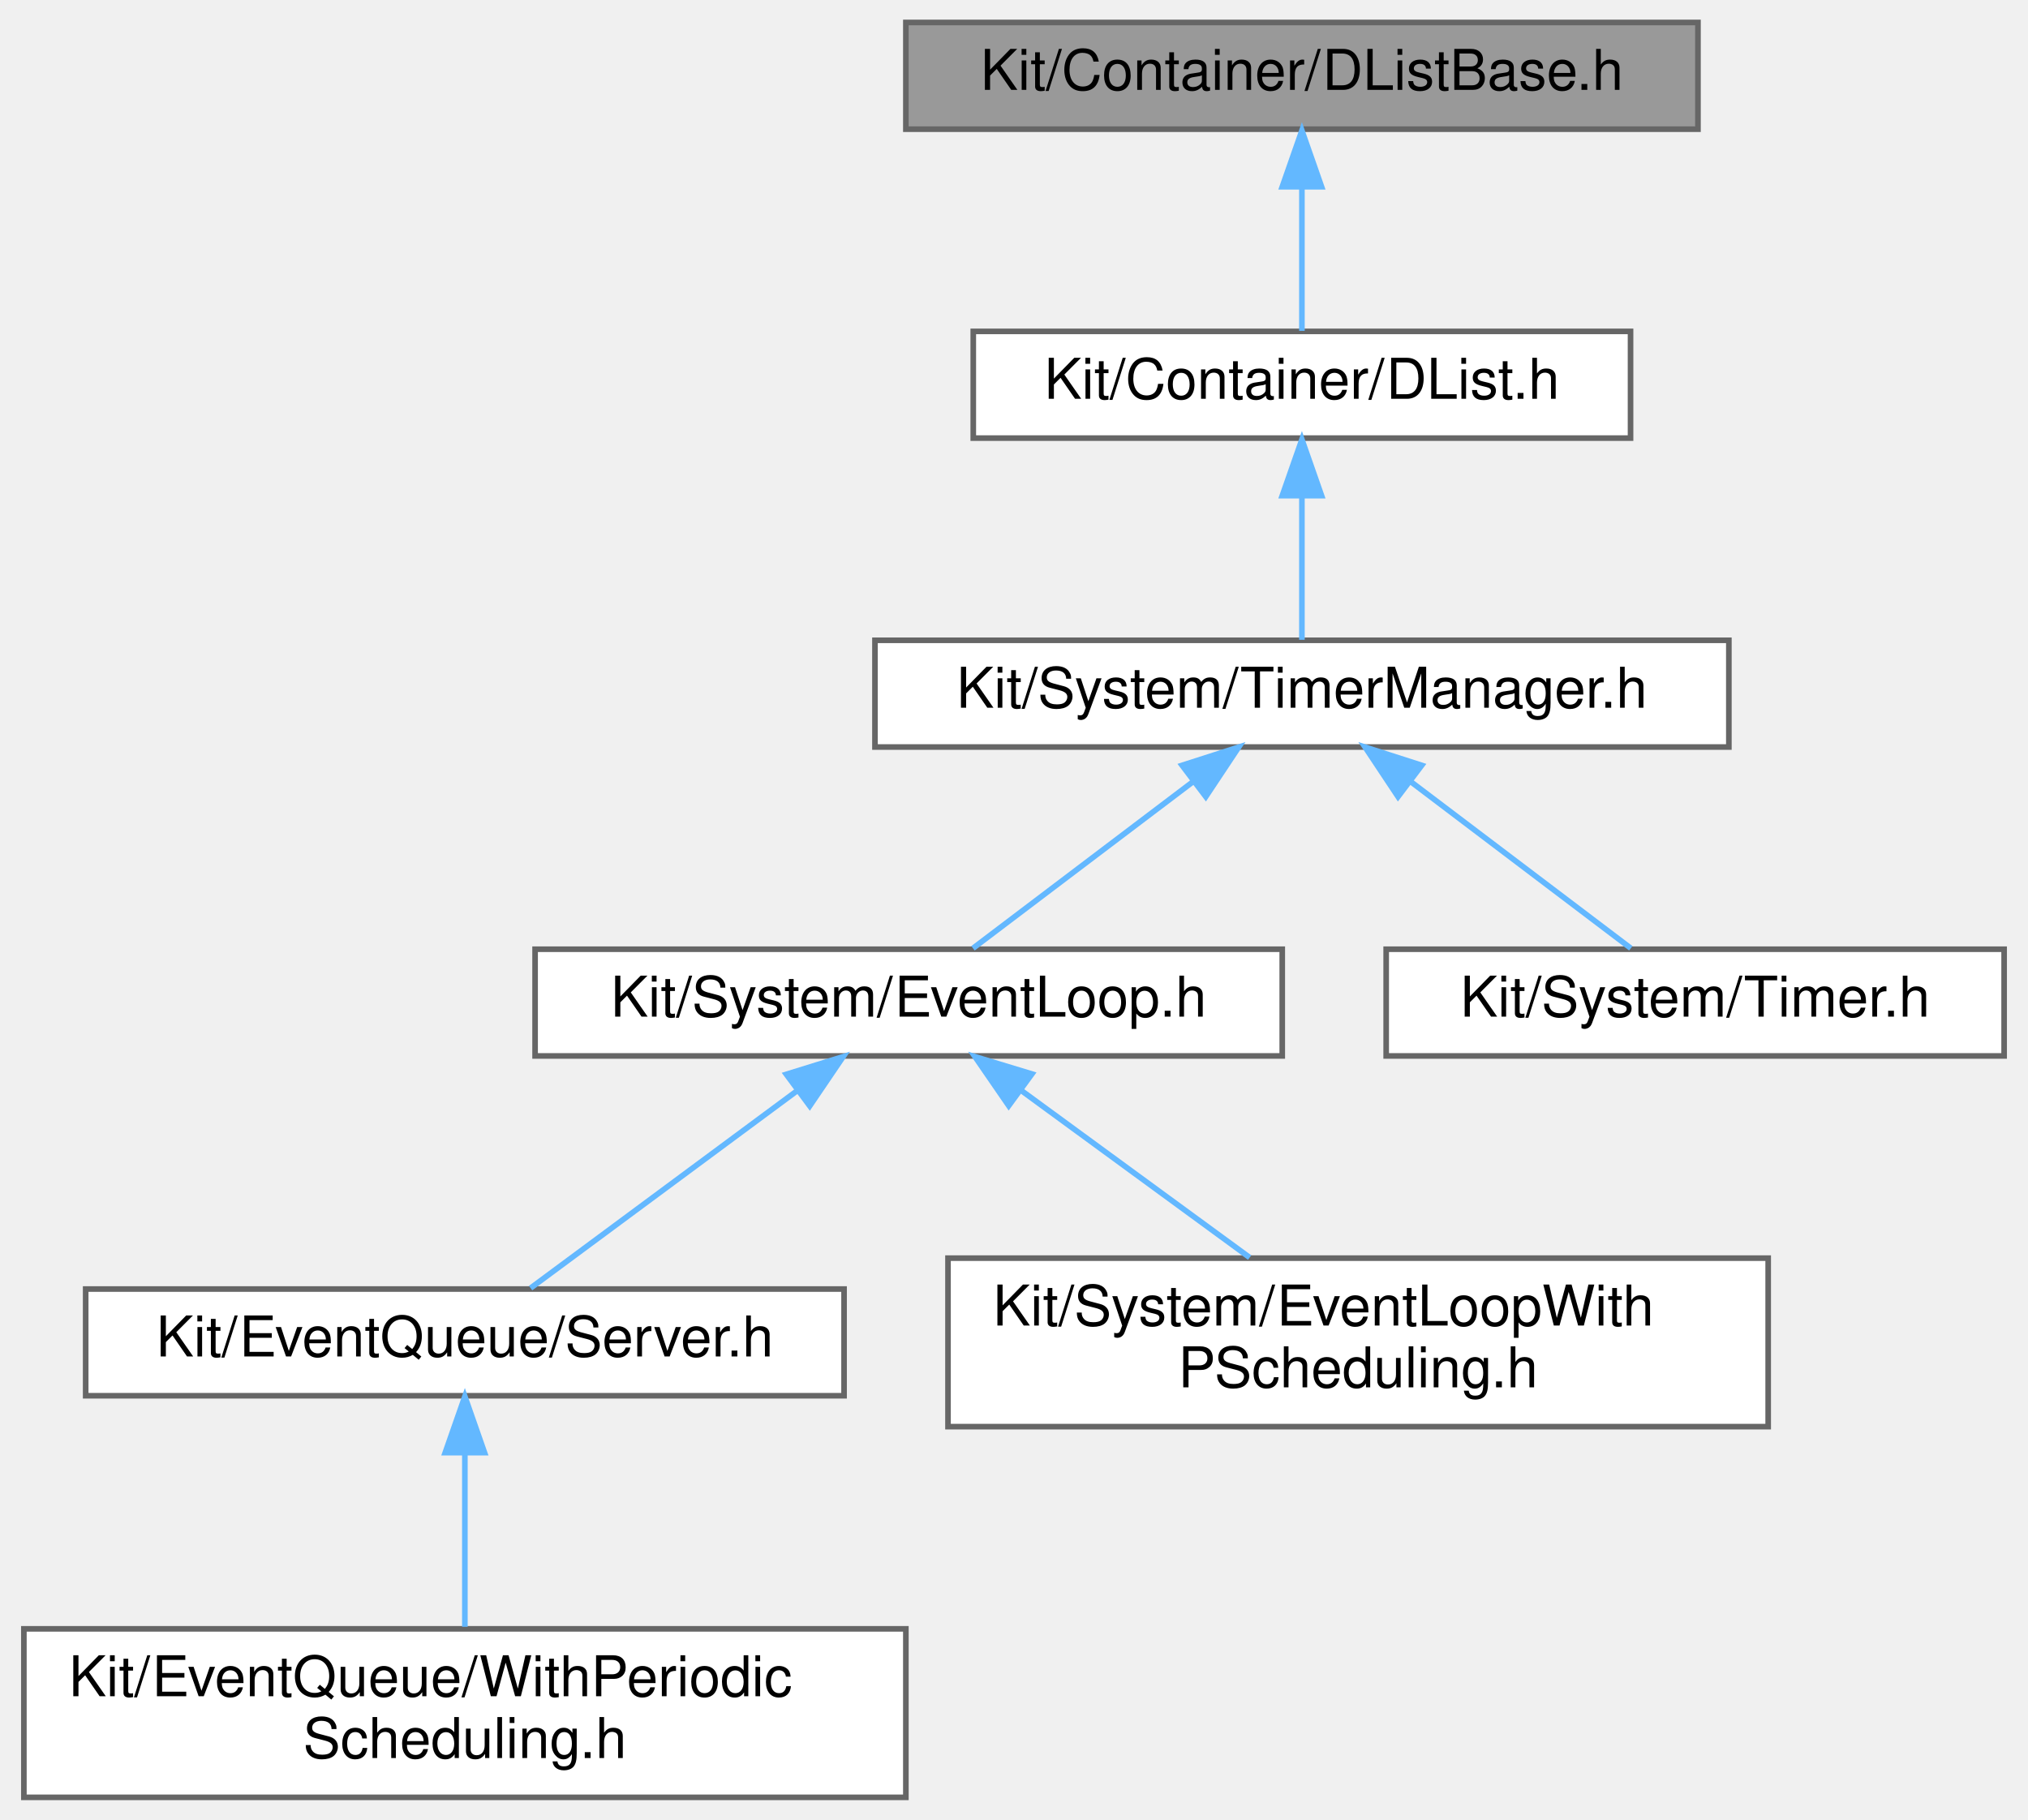
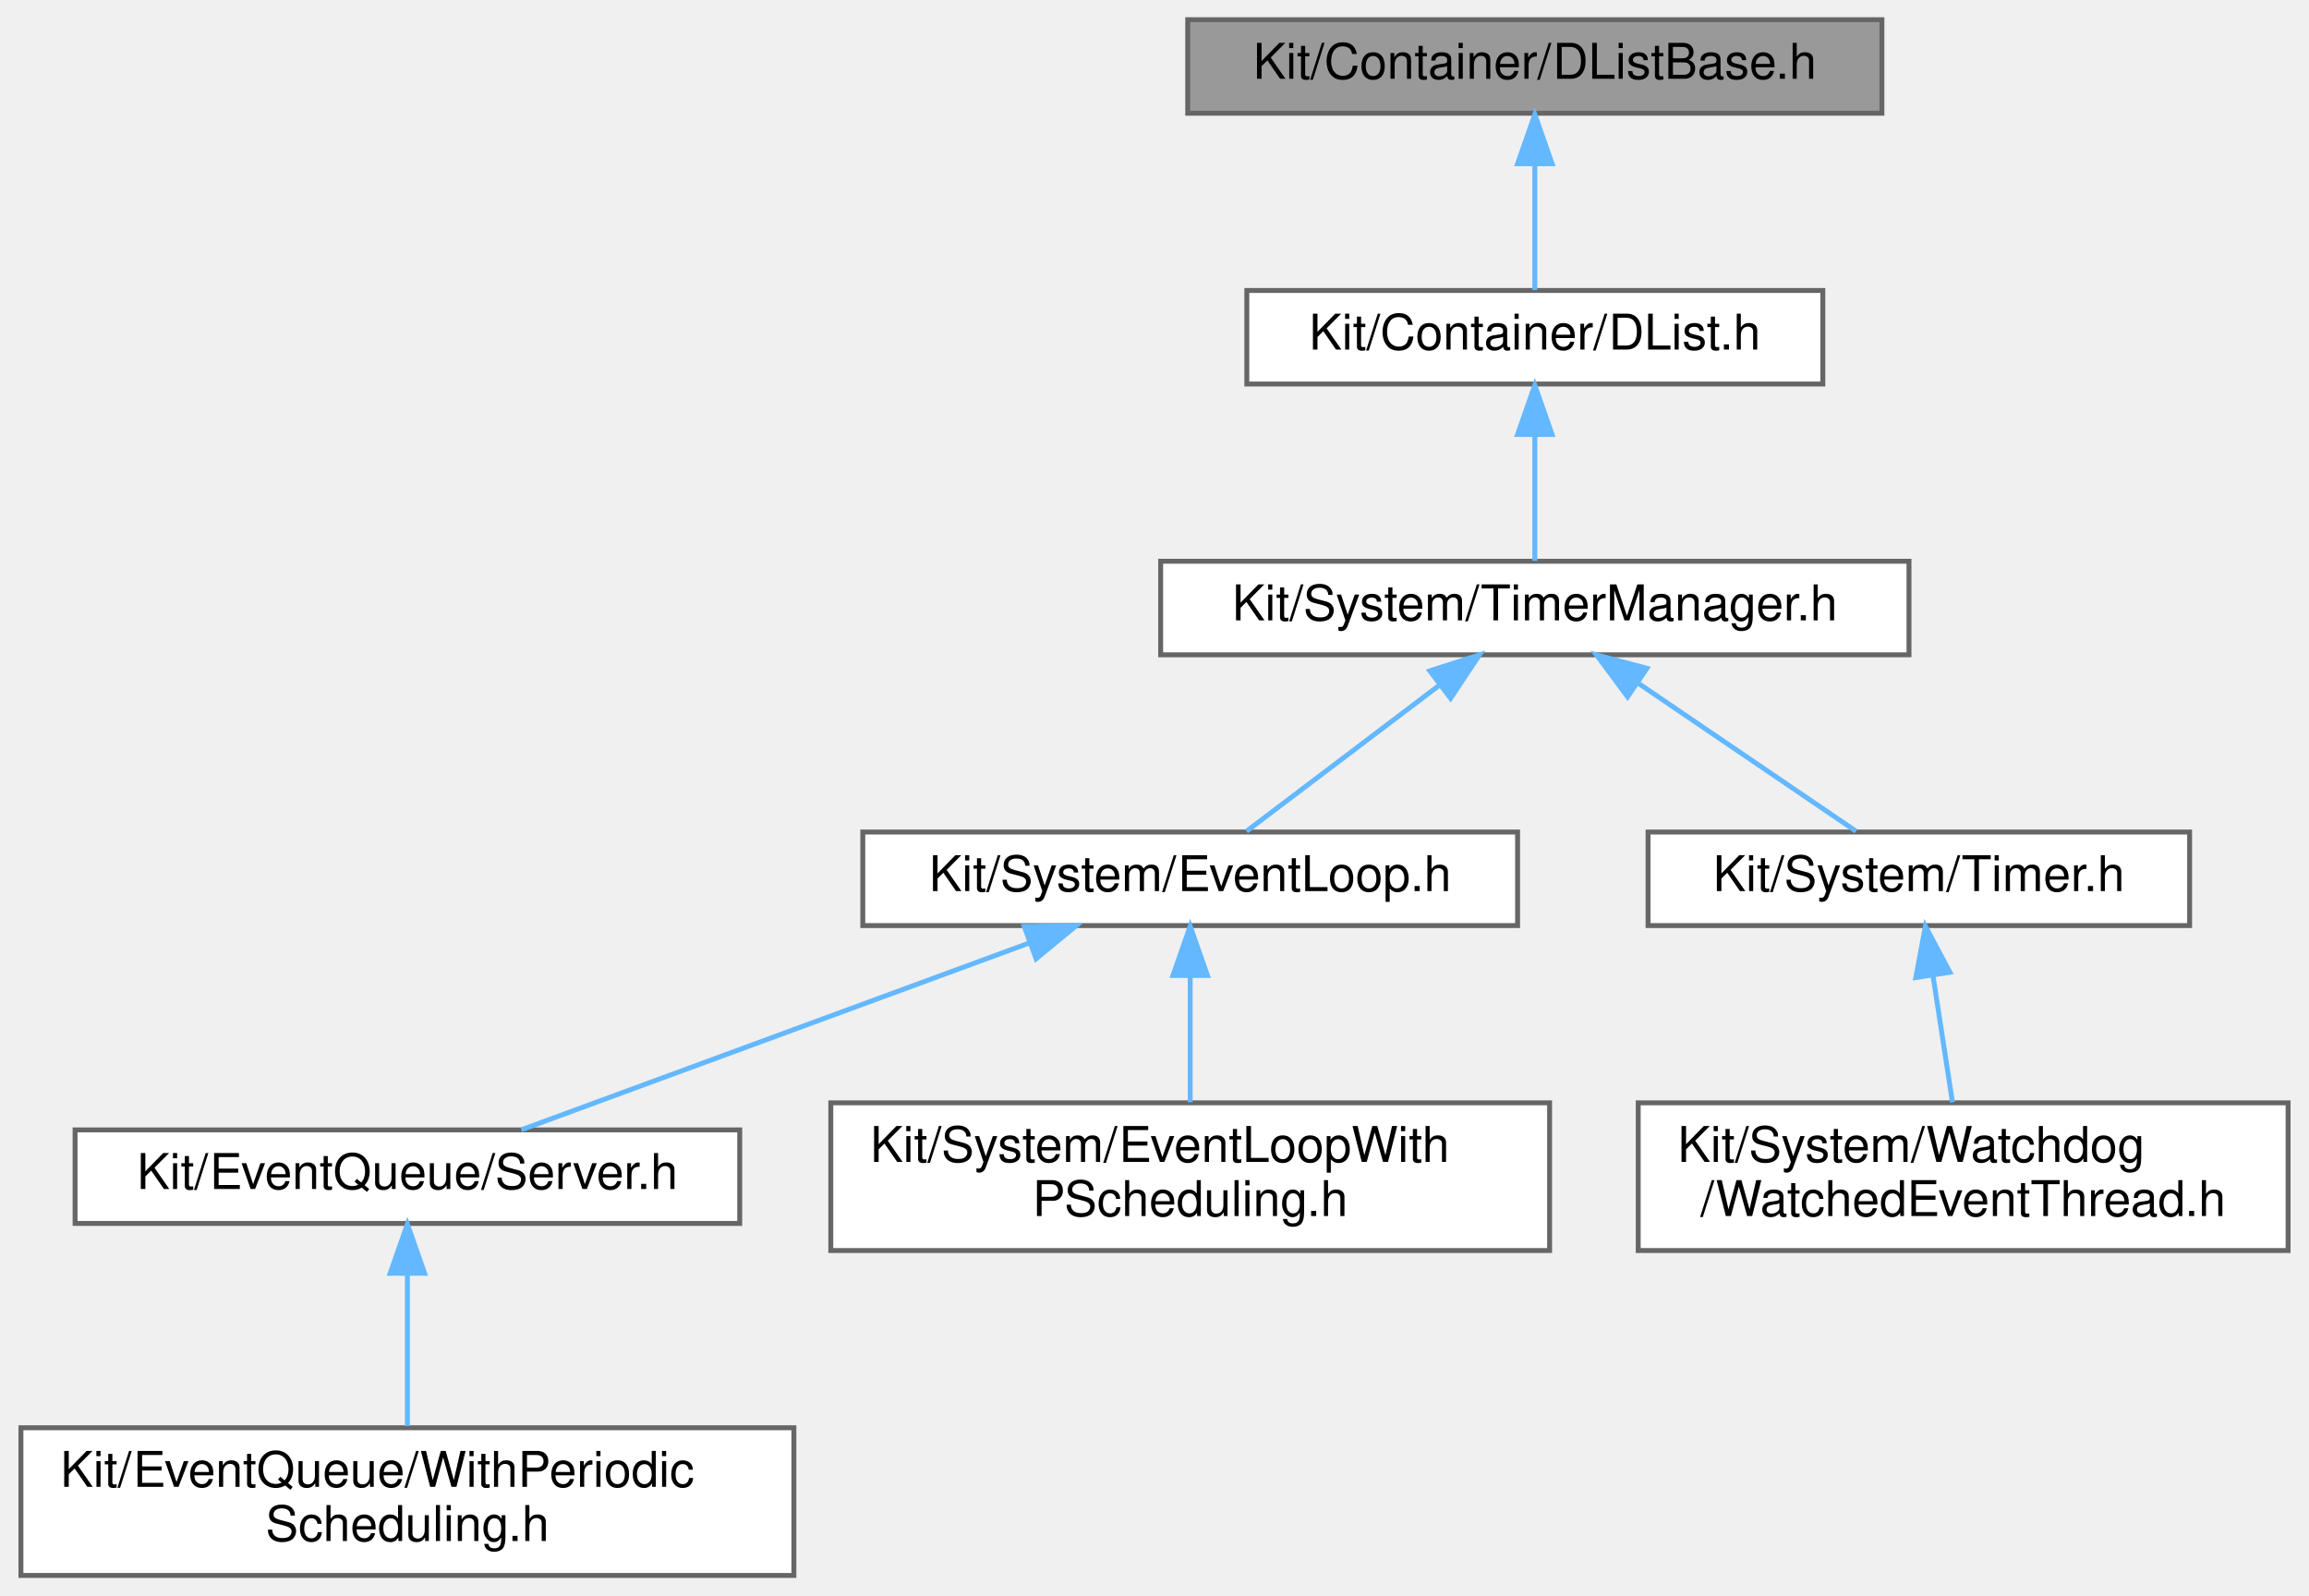
- <svg xmlns="http://www.w3.org/2000/svg" xmlns:xlink="http://www.w3.org/1999/xlink" width="361pt" height="324pt" viewBox="0.00 0.00 360.50 324.00">
+ <svg xmlns="http://www.w3.org/2000/svg" xmlns:xlink="http://www.w3.org/1999/xlink" width="469pt" height="324pt" viewBox="0.00 0.00 468.50 324.00">
  <g id="graph0" class="graph" transform="scale(1 1) rotate(0) translate(4 320)">
    <g id="Node000001" class="node">
      <g id="a_Node000001">
        <a xlink:title=" ">
-           <polygon fill="#999999" stroke="#666666" points="298,-316 157,-316 157,-297 298,-297 298,-316" />
-           <text text-anchor="middle" x="227.5" y="-304" font-family="Helvetica,sans-Serif" font-size="10.00">Kit/Container/DListBase.h</text>
+           <polygon fill="#999999" stroke="#666666" points="378,-316 237,-316 237,-297 378,-297 378,-316" />
+           <text text-anchor="middle" x="307.5" y="-304" font-family="Helvetica,sans-Serif" font-size="10.00">Kit/Container/DListBase.h</text>
        </a>
      </g>
    </g>
    <g id="Node000002" class="node">
      <g id="a_Node000002">
        <a xlink:href="_d_list_8h.html" target="_top" xlink:title=" ">
-           <polygon fill="white" stroke="#666666" points="286,-261 169,-261 169,-242 286,-242 286,-261" />
-           <text text-anchor="middle" x="227.5" y="-249" font-family="Helvetica,sans-Serif" font-size="10.00">Kit/Container/DList.h</text>
+           <polygon fill="white" stroke="#666666" points="366,-261 249,-261 249,-242 366,-242 366,-261" />
+           <text text-anchor="middle" x="307.5" y="-249" font-family="Helvetica,sans-Serif" font-size="10.00">Kit/Container/DList.h</text>
        </a>
      </g>
    </g>
    <g id="edge1_Node000001_Node000002" class="edge">
      <g id="a_edge1_Node000001_Node000002">
        <a xlink:title=" ">
-           <path fill="none" stroke="#63b8ff" d="M227.5,-286.66C227.5,-277.93 227.5,-267.99 227.5,-261.09" />
-           <polygon fill="#63b8ff" stroke="#63b8ff" points="224,-286.75 227.5,-296.75 231,-286.75 224,-286.75" />
+           <path fill="none" stroke="#63b8ff" d="M307.5,-286.66C307.5,-277.93 307.5,-267.99 307.5,-261.09" />
+           <polygon fill="#63b8ff" stroke="#63b8ff" points="304,-286.75 307.5,-296.75 311,-286.75 304,-286.75" />
        </a>
      </g>
    </g>
    <g id="Node000003" class="node">
      <g id="a_Node000003">
        <a xlink:href="_timer_manager_8h.html" target="_top" xlink:title=" ">
-           <polygon fill="white" stroke="#666666" points="303.5,-206 151.5,-206 151.5,-187 303.5,-187 303.5,-206" />
-           <text text-anchor="middle" x="227.5" y="-194" font-family="Helvetica,sans-Serif" font-size="10.00">Kit/System/TimerManager.h</text>
+           <polygon fill="white" stroke="#666666" points="383.5,-206 231.5,-206 231.5,-187 383.5,-187 383.5,-206" />
+           <text text-anchor="middle" x="307.5" y="-194" font-family="Helvetica,sans-Serif" font-size="10.00">Kit/System/TimerManager.h</text>
        </a>
      </g>
    </g>
    <g id="edge2_Node000002_Node000003" class="edge">
      <g id="a_edge2_Node000002_Node000003">
        <a xlink:title=" ">
-           <path fill="none" stroke="#63b8ff" d="M227.5,-231.66C227.5,-222.93 227.5,-212.99 227.5,-206.09" />
-           <polygon fill="#63b8ff" stroke="#63b8ff" points="224,-231.75 227.5,-241.75 231,-231.75 224,-231.75" />
+           <path fill="none" stroke="#63b8ff" d="M307.5,-231.66C307.5,-222.93 307.5,-212.99 307.5,-206.09" />
+           <polygon fill="#63b8ff" stroke="#63b8ff" points="304,-231.75 307.5,-241.75 311,-231.75 304,-231.75" />
        </a>
      </g>
    </g>
    <g id="Node000004" class="node">
      <g id="a_Node000004">
        <a xlink:href="_event_loop_8h.html" target="_top" xlink:title=" ">
-           <polygon fill="white" stroke="#666666" points="224,-151 91,-151 91,-132 224,-132 224,-151" />
-           <text text-anchor="middle" x="157.5" y="-139" font-family="Helvetica,sans-Serif" font-size="10.00">Kit/System/EventLoop.h</text>
+           <polygon fill="white" stroke="#666666" points="304,-151 171,-151 171,-132 304,-132 304,-151" />
+           <text text-anchor="middle" x="237.5" y="-139" font-family="Helvetica,sans-Serif" font-size="10.00">Kit/System/EventLoop.h</text>
        </a>
      </g>
    </g>
    <g id="edge3_Node000003_Node000004" class="edge">
      <g id="a_edge3_Node000003_Node000004">
        <a xlink:title=" ">
-           <path fill="none" stroke="#63b8ff" d="M208.19,-180.88C195.59,-171.34 179.57,-159.21 168.95,-151.17" />
-           <polygon fill="#63b8ff" stroke="#63b8ff" points="206.17,-183.74 216.25,-186.98 210.39,-178.16 206.17,-183.74" />
+           <path fill="none" stroke="#63b8ff" d="M288.19,-180.88C275.59,-171.34 259.57,-159.21 248.95,-151.17" />
+           <polygon fill="#63b8ff" stroke="#63b8ff" points="286.17,-183.74 296.25,-186.98 290.39,-178.16 286.17,-183.74" />
        </a>
      </g>
    </g>
    <g id="Node000008" class="node">
      <g id="a_Node000008">
        <a xlink:href="_timer_8h.html" target="_top" xlink:title=" ">
-           <polygon fill="white" stroke="#666666" points="352.5,-151 242.5,-151 242.5,-132 352.5,-132 352.5,-151" />
-           <text text-anchor="middle" x="297.5" y="-139" font-family="Helvetica,sans-Serif" font-size="10.00">Kit/System/Timer.h</text>
+           <polygon fill="white" stroke="#666666" points="440.5,-151 330.5,-151 330.5,-132 440.5,-132 440.5,-151" />
+           <text text-anchor="middle" x="385.5" y="-139" font-family="Helvetica,sans-Serif" font-size="10.00">Kit/System/Timer.h</text>
        </a>
      </g>
    </g>
    <g id="edge7_Node000003_Node000008" class="edge">
      <g id="a_edge7_Node000003_Node000008">
        <a xlink:title=" ">
-           <path fill="none" stroke="#63b8ff" d="M246.81,-180.88C259.41,-171.34 275.43,-159.21 286.05,-151.17" />
-           <polygon fill="#63b8ff" stroke="#63b8ff" points="244.61,-178.16 238.75,-186.98 248.83,-183.74 244.61,-178.16" />
+           <path fill="none" stroke="#63b8ff" d="M328.62,-181.15C342.71,-171.57 360.79,-159.29 372.74,-151.17" />
+           <polygon fill="#63b8ff" stroke="#63b8ff" points="326.34,-178.47 320.03,-186.98 330.27,-184.26 326.34,-178.47" />
        </a>
      </g>
    </g>
    <g id="Node000005" class="node">
      <g id="a_Node000005">
        <a xlink:href="_server_8h.html" target="_top" xlink:title=" ">
          <polygon fill="white" stroke="#666666" points="146,-90.5 11,-90.5 11,-71.5 146,-71.5 146,-90.5" />
          <text text-anchor="middle" x="78.5" y="-78.5" font-family="Helvetica,sans-Serif" font-size="10.00">Kit/EventQueue/Server.h</text>
        </a>
      </g>
    </g>
    <g id="edge4_Node000004_Node000005" class="edge">
      <g id="a_edge4_Node000004_Node000005">
        <a xlink:title=" ">
-           <path fill="none" stroke="#63b8ff" d="M137.71,-125.85C122.75,-114.77 102.71,-99.93 90.2,-90.67" />
-           <polygon fill="#63b8ff" stroke="#63b8ff" points="135.72,-128.73 145.84,-131.87 139.89,-123.1 135.72,-128.73" />
+           <path fill="none" stroke="#63b8ff" d="M204.95,-128.52C174.21,-117.21 128.86,-100.53 101.65,-90.52" />
+           <polygon fill="#63b8ff" stroke="#63b8ff" points="203.79,-131.83 214.38,-131.99 206.2,-125.26 203.79,-131.83" />
        </a>
      </g>
    </g>
    <g id="Node000007" class="node">
      <g id="a_Node000007">
        <a xlink:href="_event_loop_with_p_scheduling_8h.html" target="_top" xlink:title=" ">
          <polygon fill="white" stroke="#666666" points="310.5,-96 164.5,-96 164.5,-66 310.5,-66 310.5,-96" />
          <text text-anchor="start" x="172.5" y="-84" font-family="Helvetica,sans-Serif" font-size="10.00">Kit/System/EventLoopWith</text>
          <text text-anchor="middle" x="237.5" y="-73" font-family="Helvetica,sans-Serif" font-size="10.00">PScheduling.h</text>
        </a>
      </g>
    </g>
    <g id="edge6_Node000004_Node000007" class="edge">
      <g id="a_edge6_Node000004_Node000007">
        <a xlink:title=" ">
-           <path fill="none" stroke="#63b8ff" d="M177.65,-125.77C190.08,-116.68 205.93,-105.09 218.2,-96.11" />
-           <polygon fill="#63b8ff" stroke="#63b8ff" points="175.31,-123.14 169.3,-131.87 179.44,-128.79 175.31,-123.14" />
+           <path fill="none" stroke="#63b8ff" d="M237.5,-121.65C237.5,-113.36 237.5,-103.78 237.5,-96.11" />
+           <polygon fill="#63b8ff" stroke="#63b8ff" points="234,-121.87 237.5,-131.87 241,-121.87 234,-121.87" />
        </a>
      </g>
    </g>
    <g id="Node000006" class="node">
      <g id="a_Node000006">
        <a xlink:href="_with_periodic_scheduling_8h.html" target="_top" xlink:title=" ">
          <polygon fill="white" stroke="#666666" points="157,-30 0,-30 0,0 157,0 157,-30" />
          <text text-anchor="start" x="8" y="-18" font-family="Helvetica,sans-Serif" font-size="10.00">Kit/EventQueue/WithPeriodic</text>
          <text text-anchor="middle" x="78.5" y="-7" font-family="Helvetica,sans-Serif" font-size="10.00">Scheduling.h</text>
        </a>
      </g>
    </g>
    <g id="edge5_Node000005_Node000006" class="edge">
      <g id="a_edge5_Node000005_Node000006">
        <a xlink:title=" ">
          <path fill="none" stroke="#63b8ff" d="M78.5,-61.35C78.5,-51.47 78.5,-39.51 78.5,-30.36" />
          <polygon fill="#63b8ff" stroke="#63b8ff" points="75,-61.37 78.5,-71.37 82,-61.37 75,-61.37" />
        </a>
      </g>
    </g>
+     <g id="Node000009" class="node">
+       <g id="a_Node000009">
+         <a xlink:href="_watched_event_thread_8h.html" target="_top" xlink:title=" ">
+           <polygon fill="white" stroke="#666666" points="460.5,-96 328.5,-96 328.5,-66 460.5,-66 460.5,-96" />
+           <text text-anchor="start" x="336.5" y="-84" font-family="Helvetica,sans-Serif" font-size="10.00">Kit/System/Watchdog</text>
+           <text text-anchor="middle" x="394.5" y="-73" font-family="Helvetica,sans-Serif" font-size="10.00">/WatchedEventThread.h</text>
+         </a>
+       </g>
+     </g>
+     <g id="edge8_Node000008_Node000009" class="edge">
+       <g id="a_edge8_Node000008_Node000009">
+         <a xlink:title=" ">
+           <path fill="none" stroke="#63b8ff" d="M388.36,-121.93C389.64,-113.58 391.14,-103.87 392.33,-96.11" />
+           <polygon fill="#63b8ff" stroke="#63b8ff" points="384.89,-121.45 386.83,-131.87 391.81,-122.52 384.89,-121.45" />
+         </a>
+       </g>
+     </g>
  </g>
</svg>
